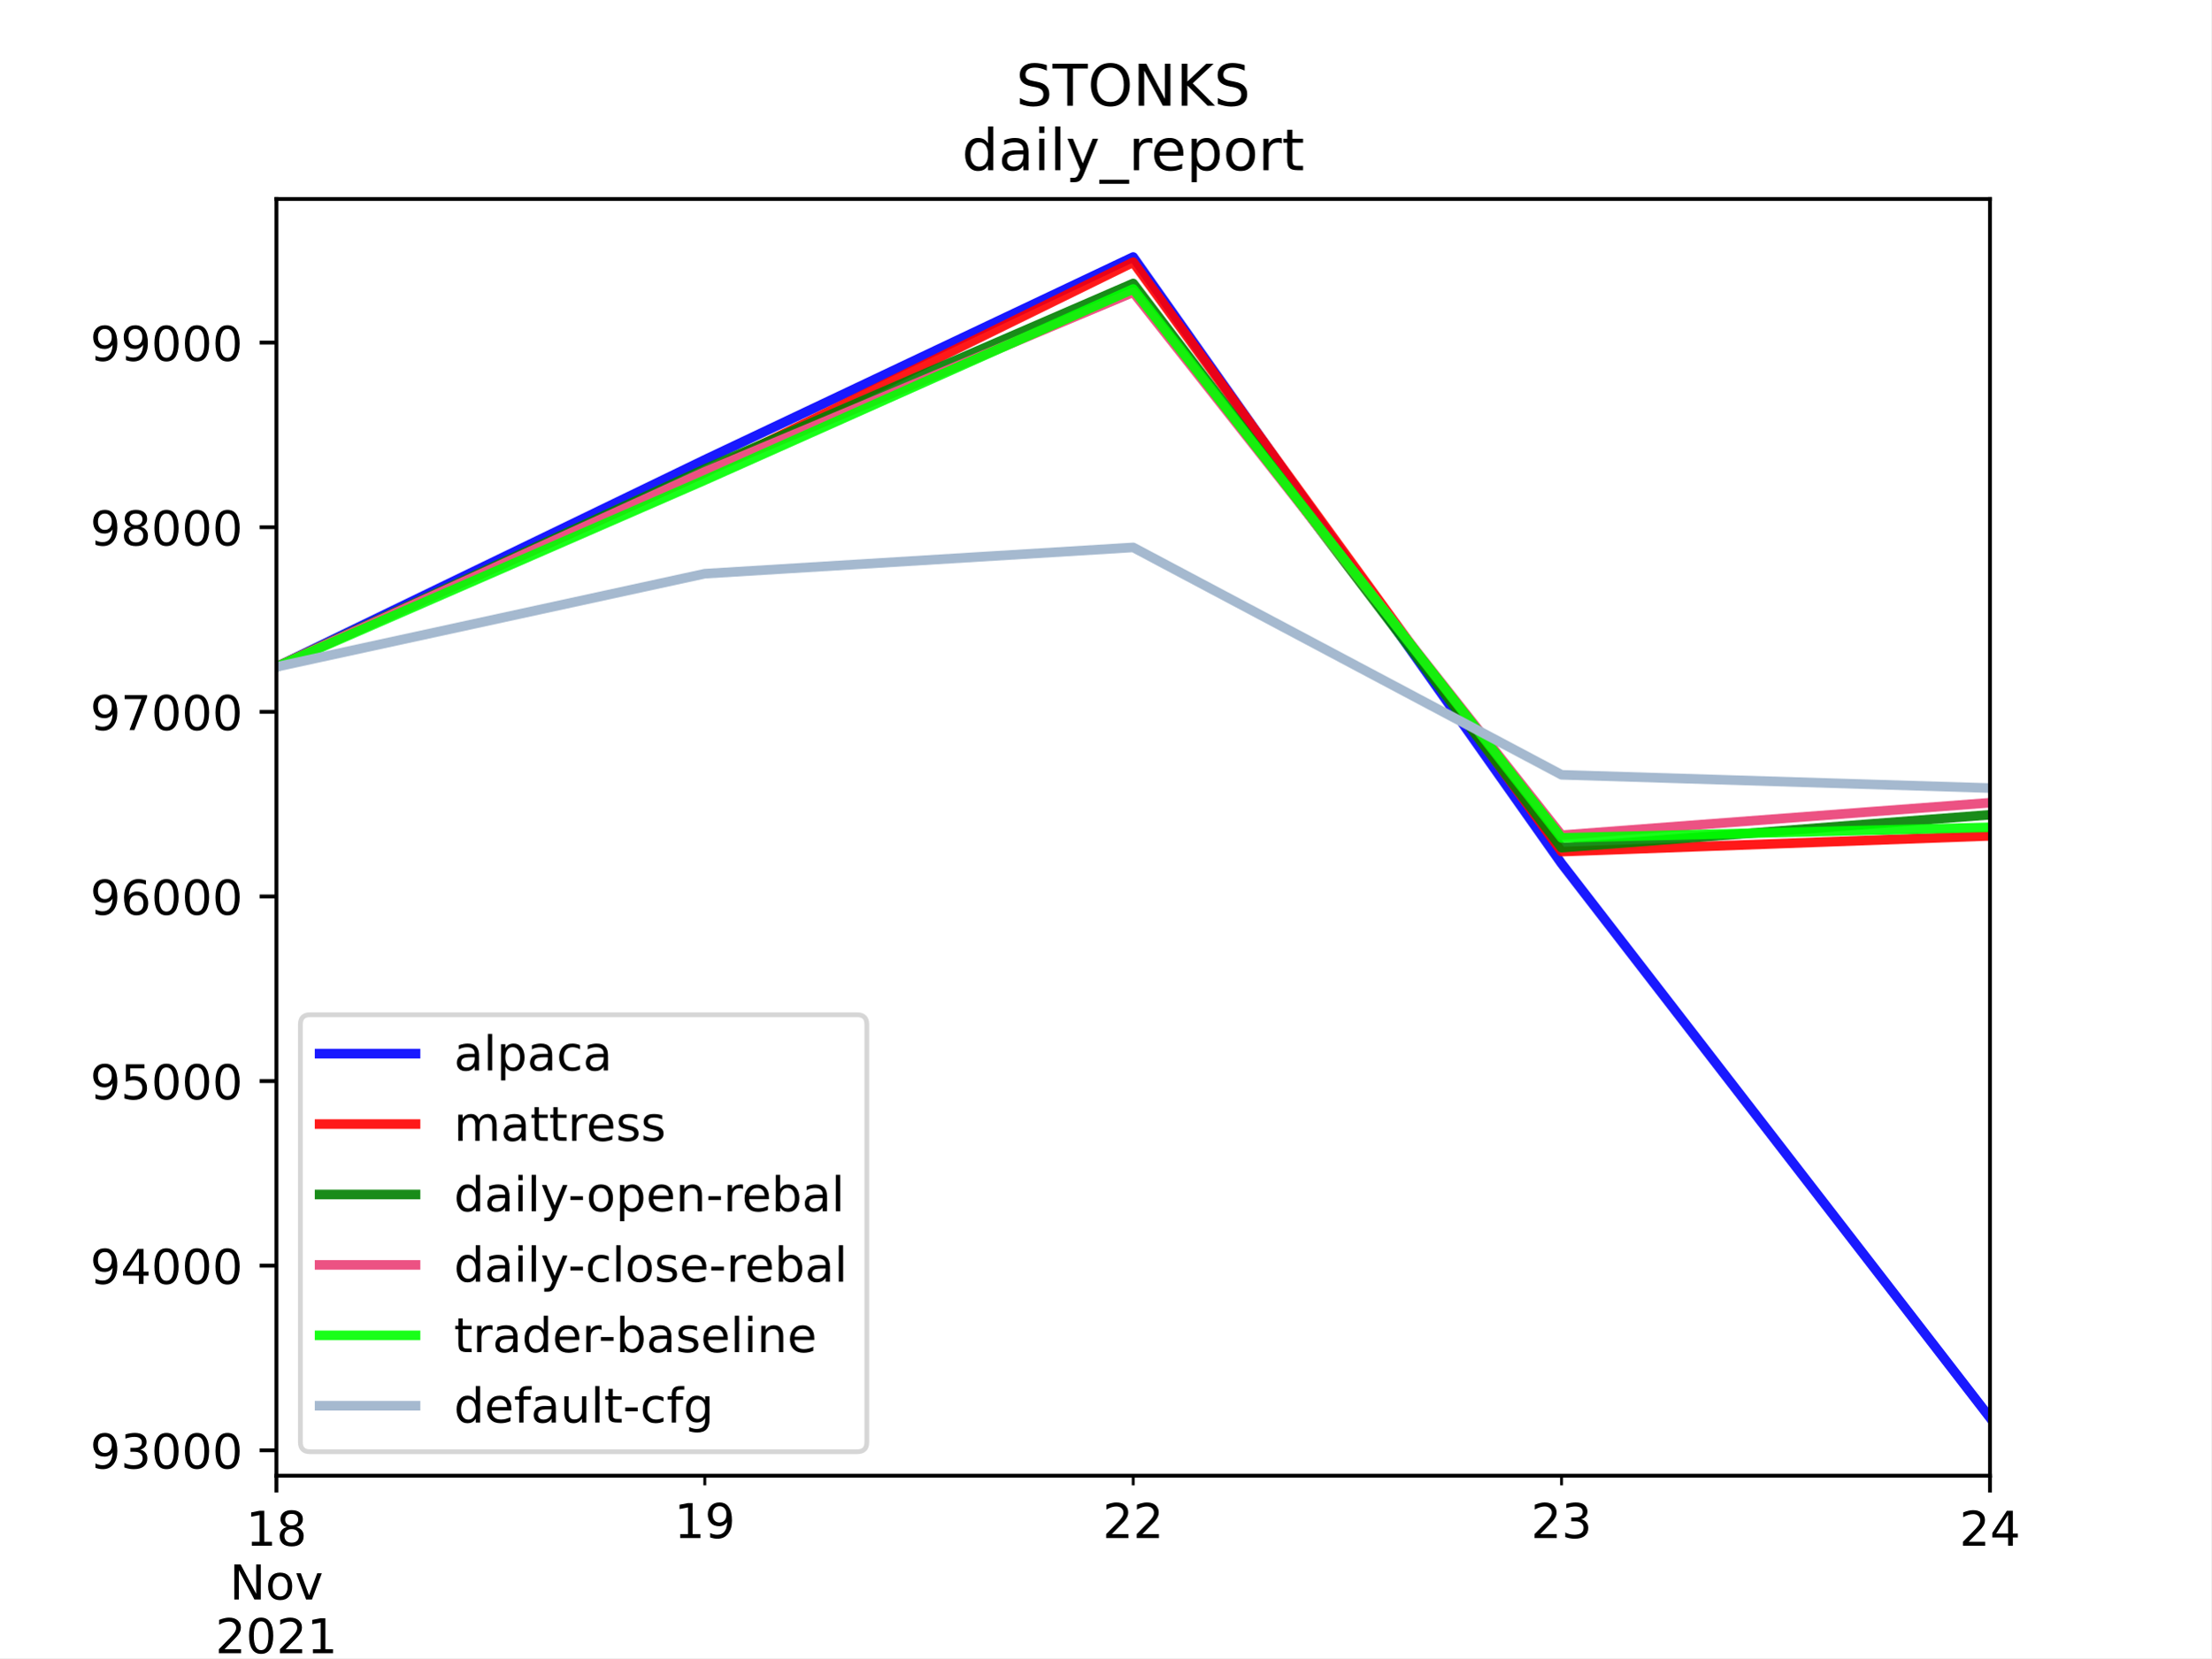
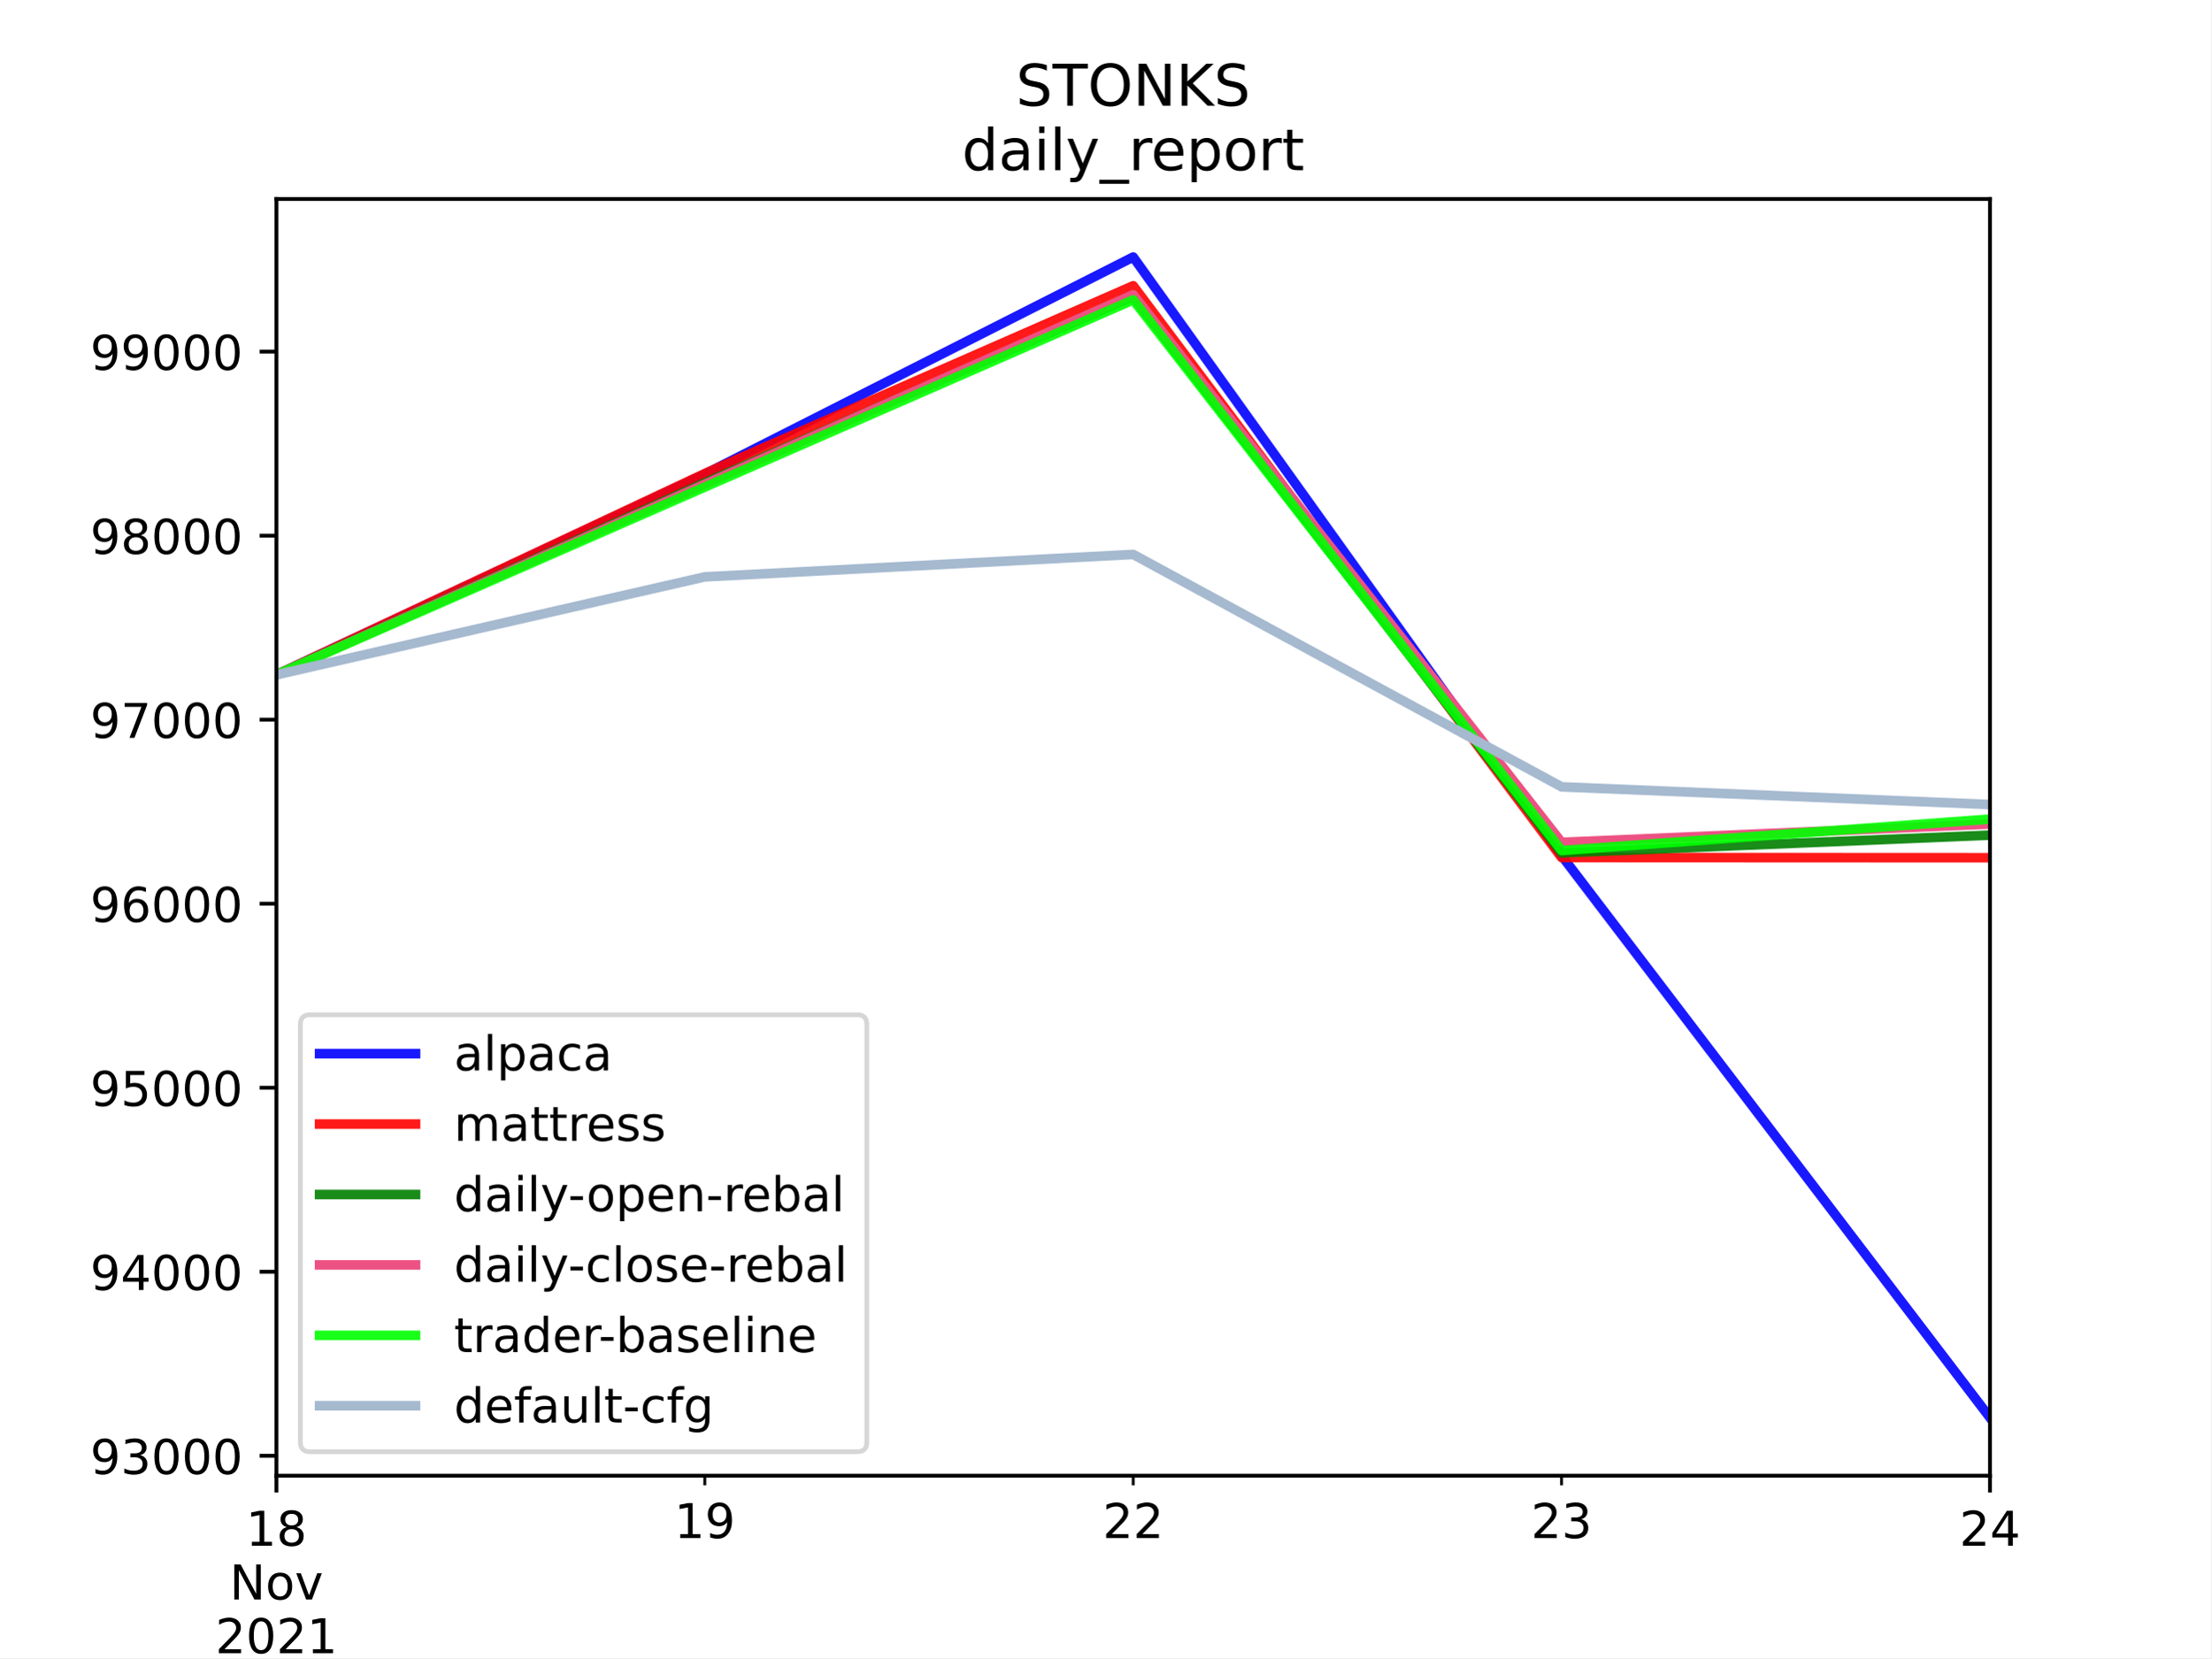
<svg xmlns="http://www.w3.org/2000/svg" xmlns:xlink="http://www.w3.org/1999/xlink" height="345.6pt" version="1.1" viewBox="0 0 460.8 345.6" width="460.8pt">
  <defs>
    <style type="text/css">*{stroke-linecap:butt;stroke-linejoin:round;}</style>
  </defs>
  <g id="figure_1">
    <g id="patch_1">
      <path d="M 0 345.6  L 460.8 345.6  L 460.8 0  L 0 0  z " style="fill:#ffffff;" />
    </g>
    <g id="axes_1">
      <g id="patch_2">
        <path d="M 57.6 307.584  L 414.72 307.584  L 414.72 41.472  L 57.6 41.472  z " style="fill:#ffffff;" />
      </g>
      <g id="matplotlib.axis_1">
        <g id="xtick_1">
          <g id="line2d_1">
            <defs>
-               <path d="M 0 0  L 0 3.5  " id="m7347480851" style="stroke:#000000;stroke-width:0.8;" />
-             </defs>
-             <g>
-               <use style="stroke:#000000;stroke-width:0.8;" x="57.6" xlink:href="#m7347480851" y="307.584" />
+               <path d="M 0 0  L 0 3.5  " id="mb3ace5ee12" style="stroke:#000000;stroke-width:0.8;" />
+             </defs>
+             <g>
+               <use style="stroke:#000000;stroke-width:0.8;" x="57.6" xlink:href="#mb3ace5ee12" y="307.584" />
            </g>
          </g>
          <g id="text_1">
            <g transform="translate(51.2375 322.1824)scale(0.1 -0.1)">
              <defs>
                <path d="M 794 531  L 1825 531  L 1825 4091  L 703 3866  L 703 4441  L 1819 4666  L 2450 4666  L 2450 531  L 3481 531  L 3481 0  L 794 0  L 794 531  z " id="DejaVuSans-31" transform="scale(0.015625)" />
                <path d="M 2034 2216  Q 1584 2216 1326 1975  Q 1069 1734 1069 1313  Q 1069 891 1326 650  Q 1584 409 2034 409  Q 2484 409 2743 651  Q 3003 894 3003 1313  Q 3003 1734 2745 1975  Q 2488 2216 2034 2216  z M 1403 2484  Q 997 2584 770 2862  Q 544 3141 544 3541  Q 544 4100 942 4425  Q 1341 4750 2034 4750  Q 2731 4750 3128 4425  Q 3525 4100 3525 3541  Q 3525 3141 3298 2862  Q 3072 2584 2669 2484  Q 3125 2378 3379 2068  Q 3634 1759 3634 1313  Q 3634 634 3220 271  Q 2806 -91 2034 -91  Q 1263 -91 848 271  Q 434 634 434 1313  Q 434 1759 690 2068  Q 947 2378 1403 2484  z M 1172 3481  Q 1172 3119 1398 2916  Q 1625 2713 2034 2713  Q 2441 2713 2670 2916  Q 2900 3119 2900 3481  Q 2900 3844 2670 4047  Q 2441 4250 2034 4250  Q 1625 4250 1398 4047  Q 1172 3844 1172 3481  z " id="DejaVuSans-38" transform="scale(0.015625)" />
              </defs>
              <use xlink:href="#DejaVuSans-31" />
              <use x="63.623" xlink:href="#DejaVuSans-38" />
            </g>
            <g transform="translate(47.84063 333.3802)scale(0.1 -0.1)">
              <defs>
                <path d="M 628 4666  L 1478 4666  L 3547 763  L 3547 4666  L 4159 4666  L 4159 0  L 3309 0  L 1241 3903  L 1241 0  L 628 0  L 628 4666  z " id="DejaVuSans-4e" transform="scale(0.015625)" />
                <path d="M 1959 3097  Q 1497 3097 1228 2736  Q 959 2375 959 1747  Q 959 1119 1226 758  Q 1494 397 1959 397  Q 2419 397 2687 759  Q 2956 1122 2956 1747  Q 2956 2369 2687 2733  Q 2419 3097 1959 3097  z M 1959 3584  Q 2709 3584 3137 3096  Q 3566 2609 3566 1747  Q 3566 888 3137 398  Q 2709 -91 1959 -91  Q 1206 -91 779 398  Q 353 888 353 1747  Q 353 2609 779 3096  Q 1206 3584 1959 3584  z " id="DejaVuSans-6f" transform="scale(0.015625)" />
                <path d="M 191 3500  L 800 3500  L 1894 563  L 2988 3500  L 3597 3500  L 2284 0  L 1503 0  L 191 3500  z " id="DejaVuSans-76" transform="scale(0.015625)" />
              </defs>
              <use xlink:href="#DejaVuSans-4e" />
              <use x="74.805" xlink:href="#DejaVuSans-6f" />
              <use x="135.986" xlink:href="#DejaVuSans-76" />
            </g>
            <g transform="translate(44.875 344.5781)scale(0.1 -0.1)">
              <defs>
                <path d="M 1228 531  L 3431 531  L 3431 0  L 469 0  L 469 531  Q 828 903 1448 1529  Q 2069 2156 2228 2338  Q 2531 2678 2651 2914  Q 2772 3150 2772 3378  Q 2772 3750 2511 3984  Q 2250 4219 1831 4219  Q 1534 4219 1204 4116  Q 875 4013 500 3803  L 500 4441  Q 881 4594 1212 4672  Q 1544 4750 1819 4750  Q 2544 4750 2975 4387  Q 3406 4025 3406 3419  Q 3406 3131 3298 2873  Q 3191 2616 2906 2266  Q 2828 2175 2409 1742  Q 1991 1309 1228 531  z " id="DejaVuSans-32" transform="scale(0.015625)" />
                <path d="M 2034 4250  Q 1547 4250 1301 3770  Q 1056 3291 1056 2328  Q 1056 1369 1301 889  Q 1547 409 2034 409  Q 2525 409 2770 889  Q 3016 1369 3016 2328  Q 3016 3291 2770 3770  Q 2525 4250 2034 4250  z M 2034 4750  Q 2819 4750 3233 4129  Q 3647 3509 3647 2328  Q 3647 1150 3233 529  Q 2819 -91 2034 -91  Q 1250 -91 836 529  Q 422 1150 422 2328  Q 422 3509 836 4129  Q 1250 4750 2034 4750  z " id="DejaVuSans-30" transform="scale(0.015625)" />
              </defs>
              <use xlink:href="#DejaVuSans-32" />
              <use x="63.623" xlink:href="#DejaVuSans-30" />
              <use x="127.246" xlink:href="#DejaVuSans-32" />
              <use x="190.869" xlink:href="#DejaVuSans-31" />
            </g>
          </g>
        </g>
        <g id="xtick_2">
          <g id="line2d_2">
            <g>
-               <use style="stroke:#000000;stroke-width:0.8;" x="414.72" xlink:href="#m7347480851" y="307.584" />
+               <use style="stroke:#000000;stroke-width:0.8;" x="414.72" xlink:href="#mb3ace5ee12" y="307.584" />
            </g>
          </g>
          <g id="text_2">
            <g transform="translate(408.3575 322.1824)scale(0.1 -0.1)">
              <defs>
                <path d="M 2419 4116  L 825 1625  L 2419 1625  L 2419 4116  z M 2253 4666  L 3047 4666  L 3047 1625  L 3713 1625  L 3713 1100  L 3047 1100  L 3047 0  L 2419 0  L 2419 1100  L 313 1100  L 313 1709  L 2253 4666  z " id="DejaVuSans-34" transform="scale(0.015625)" />
              </defs>
              <use xlink:href="#DejaVuSans-32" />
              <use x="63.623" xlink:href="#DejaVuSans-34" />
            </g>
          </g>
        </g>
        <g id="xtick_3">
          <g id="line2d_3">
            <defs>
-               <path d="M 0 0  L 0 2  " id="m29d4e9e1fd" style="stroke:#000000;stroke-width:0.6;" />
-             </defs>
-             <g>
-               <use style="stroke:#000000;stroke-width:0.6;" x="146.88" xlink:href="#m29d4e9e1fd" y="307.584" />
+               <path d="M 0 0  L 0 2  " id="m73e3f7aadc" style="stroke:#000000;stroke-width:0.6;" />
+             </defs>
+             <g>
+               <use style="stroke:#000000;stroke-width:0.6;" x="146.88" xlink:href="#m73e3f7aadc" y="307.584" />
            </g>
          </g>
          <g id="text_3">
            <g transform="translate(140.5175 320.5824)scale(0.1 -0.1)">
              <defs>
                <path d="M 703 97  L 703 672  Q 941 559 1184 500  Q 1428 441 1663 441  Q 2288 441 2617 861  Q 2947 1281 2994 2138  Q 2813 1869 2534 1725  Q 2256 1581 1919 1581  Q 1219 1581 811 2004  Q 403 2428 403 3163  Q 403 3881 828 4315  Q 1253 4750 1959 4750  Q 2769 4750 3195 4129  Q 3622 3509 3622 2328  Q 3622 1225 3098 567  Q 2575 -91 1691 -91  Q 1453 -91 1209 -44  Q 966 3 703 97  z M 1959 2075  Q 2384 2075 2632 2365  Q 2881 2656 2881 3163  Q 2881 3666 2632 3958  Q 2384 4250 1959 4250  Q 1534 4250 1286 3958  Q 1038 3666 1038 3163  Q 1038 2656 1286 2365  Q 1534 2075 1959 2075  z " id="DejaVuSans-39" transform="scale(0.015625)" />
              </defs>
              <use xlink:href="#DejaVuSans-31" />
              <use x="63.623" xlink:href="#DejaVuSans-39" />
            </g>
          </g>
        </g>
        <g id="xtick_4">
          <g id="line2d_4">
            <g>
-               <use style="stroke:#000000;stroke-width:0.6;" x="236.16" xlink:href="#m29d4e9e1fd" y="307.584" />
+               <use style="stroke:#000000;stroke-width:0.6;" x="236.16" xlink:href="#m73e3f7aadc" y="307.584" />
            </g>
          </g>
          <g id="text_4">
            <g transform="translate(229.7975 320.5824)scale(0.1 -0.1)">
              <use xlink:href="#DejaVuSans-32" />
              <use x="63.623" xlink:href="#DejaVuSans-32" />
            </g>
          </g>
        </g>
        <g id="xtick_5">
          <g id="line2d_5">
            <g>
-               <use style="stroke:#000000;stroke-width:0.6;" x="325.44" xlink:href="#m29d4e9e1fd" y="307.584" />
+               <use style="stroke:#000000;stroke-width:0.6;" x="325.44" xlink:href="#m73e3f7aadc" y="307.584" />
            </g>
          </g>
          <g id="text_5">
            <g transform="translate(319.0775 320.5824)scale(0.1 -0.1)">
              <defs>
                <path d="M 2597 2516  Q 3050 2419 3304 2112  Q 3559 1806 3559 1356  Q 3559 666 3084 287  Q 2609 -91 1734 -91  Q 1441 -91 1130 -33  Q 819 25 488 141  L 488 750  Q 750 597 1062 519  Q 1375 441 1716 441  Q 2309 441 2620 675  Q 2931 909 2931 1356  Q 2931 1769 2642 2001  Q 2353 2234 1838 2234  L 1294 2234  L 1294 2753  L 1863 2753  Q 2328 2753 2575 2939  Q 2822 3125 2822 3475  Q 2822 3834 2567 4026  Q 2313 4219 1838 4219  Q 1578 4219 1281 4162  Q 984 4106 628 3988  L 628 4550  Q 988 4650 1302 4700  Q 1616 4750 1894 4750  Q 2613 4750 3031 4423  Q 3450 4097 3450 3541  Q 3450 3153 3228 2886  Q 3006 2619 2597 2516  z " id="DejaVuSans-33" transform="scale(0.015625)" />
              </defs>
              <use xlink:href="#DejaVuSans-32" />
              <use x="63.623" xlink:href="#DejaVuSans-33" />
            </g>
          </g>
        </g>
        <g id="text_6">
          <g transform="translate(224.885 358.2562)scale(0.1 -0.1)">
            <defs>
              <path d="M 2906 2969  L 2906 4863  L 3481 4863  L 3481 0  L 2906 0  L 2906 525  Q 2725 213 2448 61  Q 2172 -91 1784 -91  Q 1150 -91 751 415  Q 353 922 353 1747  Q 353 2572 751 3078  Q 1150 3584 1784 3584  Q 2172 3584 2448 3432  Q 2725 3281 2906 2969  z M 947 1747  Q 947 1113 1208 752  Q 1469 391 1925 391  Q 2381 391 2643 752  Q 2906 1113 2906 1747  Q 2906 2381 2643 2742  Q 2381 3103 1925 3103  Q 1469 3103 1208 2742  Q 947 2381 947 1747  z " id="DejaVuSans-64" transform="scale(0.015625)" />
              <path d="M 2194 1759  Q 1497 1759 1228 1600  Q 959 1441 959 1056  Q 959 750 1161 570  Q 1363 391 1709 391  Q 2188 391 2477 730  Q 2766 1069 2766 1631  L 2766 1759  L 2194 1759  z M 3341 1997  L 3341 0  L 2766 0  L 2766 531  Q 2569 213 2275 61  Q 1981 -91 1556 -91  Q 1019 -91 701 211  Q 384 513 384 1019  Q 384 1609 779 1909  Q 1175 2209 1959 2209  L 2766 2209  L 2766 2266  Q 2766 2663 2505 2880  Q 2244 3097 1772 3097  Q 1472 3097 1187 3025  Q 903 2953 641 2809  L 641 3341  Q 956 3463 1253 3523  Q 1550 3584 1831 3584  Q 2591 3584 2966 3190  Q 3341 2797 3341 1997  z " id="DejaVuSans-61" transform="scale(0.015625)" />
              <path d="M 1172 4494  L 1172 3500  L 2356 3500  L 2356 3053  L 1172 3053  L 1172 1153  Q 1172 725 1289 603  Q 1406 481 1766 481  L 2356 481  L 2356 0  L 1766 0  Q 1100 0 847 248  Q 594 497 594 1153  L 594 3053  L 172 3053  L 172 3500  L 594 3500  L 594 4494  L 1172 4494  z " id="DejaVuSans-74" transform="scale(0.015625)" />
              <path d="M 3597 1894  L 3597 1613  L 953 1613  Q 991 1019 1311 708  Q 1631 397 2203 397  Q 2534 397 2845 478  Q 3156 559 3463 722  L 3463 178  Q 3153 47 2828 -22  Q 2503 -91 2169 -91  Q 1331 -91 842 396  Q 353 884 353 1716  Q 353 2575 817 3079  Q 1281 3584 2069 3584  Q 2775 3584 3186 3129  Q 3597 2675 3597 1894  z M 3022 2063  Q 3016 2534 2758 2815  Q 2500 3097 2075 3097  Q 1594 3097 1305 2825  Q 1016 2553 972 2059  L 3022 2063  z " id="DejaVuSans-65" transform="scale(0.015625)" />
            </defs>
            <use xlink:href="#DejaVuSans-64" />
            <use x="63.477" xlink:href="#DejaVuSans-61" />
            <use x="124.756" xlink:href="#DejaVuSans-74" />
            <use x="163.965" xlink:href="#DejaVuSans-65" />
          </g>
        </g>
      </g>
      <g id="matplotlib.axis_2">
        <g id="ytick_1">
          <g id="line2d_6">
            <defs>
-               <path d="M 0 0  L -3.5 0  " id="md60e33b34f" style="stroke:#000000;stroke-width:0.8;" />
-             </defs>
-             <g>
-               <use style="stroke:#000000;stroke-width:0.8;" x="57.6" xlink:href="#md60e33b34f" y="302.287" />
+               <path d="M 0 0  L -3.5 0  " id="mdfd9126fe1" style="stroke:#000000;stroke-width:0.8;" />
+             </defs>
+             <g>
+               <use style="stroke:#000000;stroke-width:0.8;" x="57.6" xlink:href="#mdfd9126fe1" y="303.435" />
            </g>
          </g>
          <g id="text_7">
-             <g transform="translate(18.7875 306.086)scale(0.1 -0.1)">
+             <g transform="translate(18.7875 307.2345)scale(0.1 -0.1)">
              <use xlink:href="#DejaVuSans-39" />
              <use x="63.623" xlink:href="#DejaVuSans-33" />
              <use x="127.246" xlink:href="#DejaVuSans-30" />
              <use x="190.869" xlink:href="#DejaVuSans-30" />
              <use x="254.492" xlink:href="#DejaVuSans-30" />
            </g>
          </g>
        </g>
        <g id="ytick_2">
          <g id="line2d_7">
            <g>
-               <use style="stroke:#000000;stroke-width:0.8;" x="57.6" xlink:href="#md60e33b34f" y="263.806" />
+               <use style="stroke:#000000;stroke-width:0.8;" x="57.6" xlink:href="#mdfd9126fe1" y="265.076" />
            </g>
          </g>
          <g id="text_8">
-             <g transform="translate(18.7875 267.6056)scale(0.1 -0.1)">
+             <g transform="translate(18.7875 268.8751)scale(0.1 -0.1)">
              <use xlink:href="#DejaVuSans-39" />
              <use x="63.623" xlink:href="#DejaVuSans-34" />
              <use x="127.246" xlink:href="#DejaVuSans-30" />
              <use x="190.869" xlink:href="#DejaVuSans-30" />
              <use x="254.492" xlink:href="#DejaVuSans-30" />
            </g>
          </g>
        </g>
        <g id="ytick_3">
          <g id="line2d_8">
            <g>
-               <use style="stroke:#000000;stroke-width:0.8;" x="57.6" xlink:href="#md60e33b34f" y="225.326" />
+               <use style="stroke:#000000;stroke-width:0.8;" x="57.6" xlink:href="#mdfd9126fe1" y="226.716" />
            </g>
          </g>
          <g id="text_9">
-             <g transform="translate(18.7875 229.1251)scale(0.1 -0.1)">
+             <g transform="translate(18.7875 230.5156)scale(0.1 -0.1)">
              <defs>
                <path d="M 691 4666  L 3169 4666  L 3169 4134  L 1269 4134  L 1269 2991  Q 1406 3038 1543 3061  Q 1681 3084 1819 3084  Q 2600 3084 3056 2656  Q 3513 2228 3513 1497  Q 3513 744 3044 326  Q 2575 -91 1722 -91  Q 1428 -91 1123 -41  Q 819 9 494 109  L 494 744  Q 775 591 1075 516  Q 1375 441 1709 441  Q 2250 441 2565 725  Q 2881 1009 2881 1497  Q 2881 1984 2565 2268  Q 2250 2553 1709 2553  Q 1456 2553 1204 2497  Q 953 2441 691 2322  L 691 4666  z " id="DejaVuSans-35" transform="scale(0.015625)" />
              </defs>
              <use xlink:href="#DejaVuSans-39" />
              <use x="63.623" xlink:href="#DejaVuSans-35" />
              <use x="127.246" xlink:href="#DejaVuSans-30" />
              <use x="190.869" xlink:href="#DejaVuSans-30" />
              <use x="254.492" xlink:href="#DejaVuSans-30" />
            </g>
          </g>
        </g>
        <g id="ytick_4">
          <g id="line2d_9">
            <g>
-               <use style="stroke:#000000;stroke-width:0.8;" x="57.6" xlink:href="#md60e33b34f" y="186.845" />
+               <use style="stroke:#000000;stroke-width:0.8;" x="57.6" xlink:href="#mdfd9126fe1" y="188.357" />
            </g>
          </g>
          <g id="text_10">
-             <g transform="translate(18.7875 190.6447)scale(0.1 -0.1)">
+             <g transform="translate(18.7875 192.1562)scale(0.1 -0.1)">
              <defs>
                <path d="M 2113 2584  Q 1688 2584 1439 2293  Q 1191 2003 1191 1497  Q 1191 994 1439 701  Q 1688 409 2113 409  Q 2538 409 2786 701  Q 3034 994 3034 1497  Q 3034 2003 2786 2293  Q 2538 2584 2113 2584  z M 3366 4563  L 3366 3988  Q 3128 4100 2886 4159  Q 2644 4219 2406 4219  Q 1781 4219 1451 3797  Q 1122 3375 1075 2522  Q 1259 2794 1537 2939  Q 1816 3084 2150 3084  Q 2853 3084 3261 2657  Q 3669 2231 3669 1497  Q 3669 778 3244 343  Q 2819 -91 2113 -91  Q 1303 -91 875 529  Q 447 1150 447 2328  Q 447 3434 972 4092  Q 1497 4750 2381 4750  Q 2619 4750 2861 4703  Q 3103 4656 3366 4563  z " id="DejaVuSans-36" transform="scale(0.015625)" />
              </defs>
              <use xlink:href="#DejaVuSans-39" />
              <use x="63.623" xlink:href="#DejaVuSans-36" />
              <use x="127.246" xlink:href="#DejaVuSans-30" />
              <use x="190.869" xlink:href="#DejaVuSans-30" />
              <use x="254.492" xlink:href="#DejaVuSans-30" />
            </g>
          </g>
        </g>
        <g id="ytick_5">
          <g id="line2d_10">
            <g>
-               <use style="stroke:#000000;stroke-width:0.8;" x="57.6" xlink:href="#md60e33b34f" y="148.365" />
+               <use style="stroke:#000000;stroke-width:0.8;" x="57.6" xlink:href="#mdfd9126fe1" y="149.998" />
            </g>
          </g>
          <g id="text_11">
-             <g transform="translate(18.7875 152.1642)scale(0.1 -0.1)">
+             <g transform="translate(18.7875 153.7968)scale(0.1 -0.1)">
              <defs>
                <path d="M 525 4666  L 3525 4666  L 3525 4397  L 1831 0  L 1172 0  L 2766 4134  L 525 4134  L 525 4666  z " id="DejaVuSans-37" transform="scale(0.015625)" />
              </defs>
              <use xlink:href="#DejaVuSans-39" />
              <use x="63.623" xlink:href="#DejaVuSans-37" />
              <use x="127.246" xlink:href="#DejaVuSans-30" />
              <use x="190.869" xlink:href="#DejaVuSans-30" />
              <use x="254.492" xlink:href="#DejaVuSans-30" />
            </g>
          </g>
        </g>
        <g id="ytick_6">
          <g id="line2d_11">
            <g>
-               <use style="stroke:#000000;stroke-width:0.8;" x="57.6" xlink:href="#md60e33b34f" y="109.885" />
+               <use style="stroke:#000000;stroke-width:0.8;" x="57.6" xlink:href="#mdfd9126fe1" y="111.638" />
            </g>
          </g>
          <g id="text_12">
-             <g transform="translate(18.7875 113.6838)scale(0.1 -0.1)">
+             <g transform="translate(18.7875 115.4374)scale(0.1 -0.1)">
              <use xlink:href="#DejaVuSans-39" />
              <use x="63.623" xlink:href="#DejaVuSans-38" />
              <use x="127.246" xlink:href="#DejaVuSans-30" />
              <use x="190.869" xlink:href="#DejaVuSans-30" />
              <use x="254.492" xlink:href="#DejaVuSans-30" />
            </g>
          </g>
        </g>
        <g id="ytick_7">
          <g id="line2d_12">
            <g>
-               <use style="stroke:#000000;stroke-width:0.8;" x="57.6" xlink:href="#md60e33b34f" y="71.404" />
+               <use style="stroke:#000000;stroke-width:0.8;" x="57.6" xlink:href="#mdfd9126fe1" y="73.279" />
            </g>
          </g>
          <g id="text_13">
-             <g transform="translate(18.7875 75.20333)scale(0.1 -0.1)">
+             <g transform="translate(18.7875 77.07797)scale(0.1 -0.1)">
              <use xlink:href="#DejaVuSans-39" />
              <use x="63.623" xlink:href="#DejaVuSans-39" />
              <use x="127.246" xlink:href="#DejaVuSans-30" />
              <use x="190.869" xlink:href="#DejaVuSans-30" />
              <use x="254.492" xlink:href="#DejaVuSans-30" />
            </g>
          </g>
        </g>
      </g>
      <g id="line2d_13">
-         <path clip-path="url(#p10cda65900)" d="M 57.6 138.991  L 146.88 95.833  L 236.16 53.568  L 325.44 179.993  L 414.72 295.488  " style="fill:none;stroke:#0000ff;stroke-linecap:square;stroke-opacity:0.9;stroke-width:2;" />
+         <path clip-path="url(#pdfd5b3ea60)" d="M 57.6 140.653  L 146.88 98.807  L 236.16 53.568  L 325.44 178.338  L 414.72 295.488  " style="fill:none;stroke:#0000ff;stroke-linecap:square;stroke-opacity:0.9;stroke-width:2;" />
      </g>
      <g id="line2d_14">
-         <path clip-path="url(#p10cda65900)" d="M 57.6 138.991  L 146.88 98.478  L 236.16 54.65  L 325.44 177.504  L 414.72 174.222  " style="fill:none;stroke:#ff0000;stroke-linecap:square;stroke-opacity:0.9;stroke-width:2;" />
+         <path clip-path="url(#pdfd5b3ea60)" d="M 57.6 140.653  L 146.88 98.695  L 236.16 59.557  L 325.44 178.737  L 414.72 178.779  " style="fill:none;stroke:#ff0000;stroke-linecap:square;stroke-opacity:0.9;stroke-width:2;" />
      </g>
      <g id="line2d_15">
-         <path clip-path="url(#p10cda65900)" d="M 57.6 138.991  L 146.88 97.754  L 236.16 59.077  L 325.44 176.686  L 414.72 169.825  " style="fill:none;stroke:#008000;stroke-linecap:square;stroke-opacity:0.9;stroke-width:2;" />
+         <path clip-path="url(#pdfd5b3ea60)" d="M 57.6 140.653  L 146.88 100.633  L 236.16 61.806  L 325.44 177.764  L 414.72 174.065  " style="fill:none;stroke:#008000;stroke-linecap:square;stroke-opacity:0.9;stroke-width:2;" />
      </g>
      <g id="line2d_16">
-         <path clip-path="url(#p10cda65900)" d="M 57.6 138.991  L 146.88 98.34  L 236.16 60.906  L 325.44 174.073  L 414.72 167.316  " style="fill:none;stroke:#ec5283;stroke-linecap:square;stroke-width:2;" />
+         <path clip-path="url(#pdfd5b3ea60)" d="M 57.6 140.653  L 146.88 100.911  L 236.16 61.423  L 325.44 175.568  L 414.72 171.755  " style="fill:none;stroke:#ec5283;stroke-linecap:square;stroke-width:2;" />
      </g>
      <g id="line2d_17">
-         <path clip-path="url(#p10cda65900)" d="M 57.6 138.991  L 146.88 100.064  L 236.16 60.225  L 325.44 174.642  L 414.72 172.439  " style="fill:none;stroke:#00ff00;stroke-linecap:square;stroke-opacity:0.9;stroke-width:2;" />
+         <path clip-path="url(#pdfd5b3ea60)" d="M 57.6 140.653  L 146.88 101.514  L 236.16 62.504  L 325.44 177.273  L 414.72 170.723  " style="fill:none;stroke:#00ff00;stroke-linecap:square;stroke-opacity:0.9;stroke-width:2;" />
      </g>
      <g id="line2d_18">
-         <path clip-path="url(#p10cda65900)" d="M 57.6 138.991  L 146.88 119.571  L 236.16 114.095  L 325.44 161.494  L 414.72 164.255  " style="fill:none;stroke:#a5b9cf;stroke-linecap:square;stroke-width:2;" />
+         <path clip-path="url(#pdfd5b3ea60)" d="M 57.6 140.653  L 146.88 120.232  L 236.16 115.558  L 325.44 164.005  L 414.72 167.686  " style="fill:none;stroke:#a5b9cf;stroke-linecap:square;stroke-width:2;" />
      </g>
      <g id="patch_3">
        <path d="M 57.6 307.584  L 57.6 41.472  " style="fill:none;stroke:#000000;stroke-linecap:square;stroke-linejoin:miter;stroke-width:0.8;" />
      </g>
      <g id="patch_4">
        <path d="M 414.72 307.584  L 414.72 41.472  " style="fill:none;stroke:#000000;stroke-linecap:square;stroke-linejoin:miter;stroke-width:0.8;" />
      </g>
      <g id="patch_5">
        <path d="M 57.6 307.584  L 414.72 307.584  " style="fill:none;stroke:#000000;stroke-linecap:square;stroke-linejoin:miter;stroke-width:0.8;" />
      </g>
      <g id="patch_6">
        <path d="M 57.6 41.472  L 414.72 41.472  " style="fill:none;stroke:#000000;stroke-linecap:square;stroke-linejoin:miter;stroke-width:0.8;" />
      </g>
      <g id="text_14">
        <g transform="translate(211.7306 22.03462)scale(0.12 -0.12)">
          <defs>
            <path d="M 3425 4513  L 3425 3897  Q 3066 4069 2747 4153  Q 2428 4238 2131 4238  Q 1616 4238 1336 4038  Q 1056 3838 1056 3469  Q 1056 3159 1242 3001  Q 1428 2844 1947 2747  L 2328 2669  Q 3034 2534 3370 2195  Q 3706 1856 3706 1288  Q 3706 609 3251 259  Q 2797 -91 1919 -91  Q 1588 -91 1214 -16  Q 841 59 441 206  L 441 856  Q 825 641 1194 531  Q 1563 422 1919 422  Q 2459 422 2753 634  Q 3047 847 3047 1241  Q 3047 1584 2836 1778  Q 2625 1972 2144 2069  L 1759 2144  Q 1053 2284 737 2584  Q 422 2884 422 3419  Q 422 4038 858 4394  Q 1294 4750 2059 4750  Q 2388 4750 2728 4690  Q 3069 4631 3425 4513  z " id="DejaVuSans-53" transform="scale(0.015625)" />
            <path d="M -19 4666  L 3928 4666  L 3928 4134  L 2272 4134  L 2272 0  L 1638 0  L 1638 4134  L -19 4134  L -19 4666  z " id="DejaVuSans-54" transform="scale(0.015625)" />
            <path d="M 2522 4238  Q 1834 4238 1429 3725  Q 1025 3213 1025 2328  Q 1025 1447 1429 934  Q 1834 422 2522 422  Q 3209 422 3611 934  Q 4013 1447 4013 2328  Q 4013 3213 3611 3725  Q 3209 4238 2522 4238  z M 2522 4750  Q 3503 4750 4090 4092  Q 4678 3434 4678 2328  Q 4678 1225 4090 567  Q 3503 -91 2522 -91  Q 1538 -91 948 565  Q 359 1222 359 2328  Q 359 3434 948 4092  Q 1538 4750 2522 4750  z " id="DejaVuSans-4f" transform="scale(0.015625)" />
            <path d="M 628 4666  L 1259 4666  L 1259 2694  L 3353 4666  L 4166 4666  L 1850 2491  L 4331 0  L 3500 0  L 1259 2247  L 1259 0  L 628 0  L 628 4666  z " id="DejaVuSans-4b" transform="scale(0.015625)" />
          </defs>
          <use xlink:href="#DejaVuSans-53" />
          <use x="63.477" xlink:href="#DejaVuSans-54" />
          <use x="124.561" xlink:href="#DejaVuSans-4f" />
          <use x="203.271" xlink:href="#DejaVuSans-4e" />
          <use x="278.076" xlink:href="#DejaVuSans-4b" />
          <use x="343.652" xlink:href="#DejaVuSans-53" />
        </g>
        <g transform="translate(200.4666 35.472)scale(0.12 -0.12)">
          <defs>
            <path d="M 603 3500  L 1178 3500  L 1178 0  L 603 0  L 603 3500  z M 603 4863  L 1178 4863  L 1178 4134  L 603 4134  L 603 4863  z " id="DejaVuSans-69" transform="scale(0.015625)" />
            <path d="M 603 4863  L 1178 4863  L 1178 0  L 603 0  L 603 4863  z " id="DejaVuSans-6c" transform="scale(0.015625)" />
            <path d="M 2059 -325  Q 1816 -950 1584 -1140  Q 1353 -1331 966 -1331  L 506 -1331  L 506 -850  L 844 -850  Q 1081 -850 1212 -737  Q 1344 -625 1503 -206  L 1606 56  L 191 3500  L 800 3500  L 1894 763  L 2988 3500  L 3597 3500  L 2059 -325  z " id="DejaVuSans-79" transform="scale(0.015625)" />
            <path d="M 3263 -1063  L 3263 -1509  L -63 -1509  L -63 -1063  L 3263 -1063  z " id="DejaVuSans-5f" transform="scale(0.015625)" />
            <path d="M 2631 2963  Q 2534 3019 2420 3045  Q 2306 3072 2169 3072  Q 1681 3072 1420 2755  Q 1159 2438 1159 1844  L 1159 0  L 581 0  L 581 3500  L 1159 3500  L 1159 2956  Q 1341 3275 1631 3429  Q 1922 3584 2338 3584  Q 2397 3584 2469 3576  Q 2541 3569 2628 3553  L 2631 2963  z " id="DejaVuSans-72" transform="scale(0.015625)" />
            <path d="M 1159 525  L 1159 -1331  L 581 -1331  L 581 3500  L 1159 3500  L 1159 2969  Q 1341 3281 1617 3432  Q 1894 3584 2278 3584  Q 2916 3584 3314 3078  Q 3713 2572 3713 1747  Q 3713 922 3314 415  Q 2916 -91 2278 -91  Q 1894 -91 1617 61  Q 1341 213 1159 525  z M 3116 1747  Q 3116 2381 2855 2742  Q 2594 3103 2138 3103  Q 1681 3103 1420 2742  Q 1159 2381 1159 1747  Q 1159 1113 1420 752  Q 1681 391 2138 391  Q 2594 391 2855 752  Q 3116 1113 3116 1747  z " id="DejaVuSans-70" transform="scale(0.015625)" />
          </defs>
          <use xlink:href="#DejaVuSans-64" />
          <use x="63.477" xlink:href="#DejaVuSans-61" />
          <use x="124.756" xlink:href="#DejaVuSans-69" />
          <use x="152.539" xlink:href="#DejaVuSans-6c" />
          <use x="180.322" xlink:href="#DejaVuSans-79" />
          <use x="239.502" xlink:href="#DejaVuSans-5f" />
          <use x="289.502" xlink:href="#DejaVuSans-72" />
          <use x="328.365" xlink:href="#DejaVuSans-65" />
          <use x="389.889" xlink:href="#DejaVuSans-70" />
          <use x="453.365" xlink:href="#DejaVuSans-6f" />
          <use x="514.547" xlink:href="#DejaVuSans-72" />
          <use x="555.66" xlink:href="#DejaVuSans-74" />
        </g>
      </g>
      <g id="legend_1">
        <g id="patch_7">
          <path d="M 64.6 302.584  L 178.644 302.584  Q 180.644 302.584 180.644 300.584  L 180.644 213.515  Q 180.644 211.515 178.644 211.515  L 64.6 211.515  Q 62.6 211.515 62.6 213.515  L 62.6 300.584  Q 62.6 302.584 64.6 302.584  z " style="fill:#ffffff;opacity:0.8;stroke:#cccccc;stroke-linejoin:miter;" />
        </g>
        <g id="line2d_19">
          <path d="M 66.6 219.614  L 86.6 219.614  " style="fill:none;stroke:#0000ff;stroke-linecap:square;stroke-opacity:0.9;stroke-width:2;" />
        </g>
        <g id="line2d_20" />
        <g id="text_15">
          <g transform="translate(94.6 223.1137)scale(0.1 -0.1)">
            <defs>
              <path d="M 3122 3366  L 3122 2828  Q 2878 2963 2633 3030  Q 2388 3097 2138 3097  Q 1578 3097 1268 2742  Q 959 2388 959 1747  Q 959 1106 1268 751  Q 1578 397 2138 397  Q 2388 397 2633 464  Q 2878 531 3122 666  L 3122 134  Q 2881 22 2623 -34  Q 2366 -91 2075 -91  Q 1284 -91 818 406  Q 353 903 353 1747  Q 353 2603 823 3093  Q 1294 3584 2113 3584  Q 2378 3584 2631 3529  Q 2884 3475 3122 3366  z " id="DejaVuSans-63" transform="scale(0.015625)" />
            </defs>
            <use xlink:href="#DejaVuSans-61" />
            <use x="61.279" xlink:href="#DejaVuSans-6c" />
            <use x="89.062" xlink:href="#DejaVuSans-70" />
            <use x="152.539" xlink:href="#DejaVuSans-61" />
            <use x="213.818" xlink:href="#DejaVuSans-63" />
            <use x="268.799" xlink:href="#DejaVuSans-61" />
          </g>
        </g>
        <g id="line2d_21">
          <path d="M 66.6 234.292  L 86.6 234.292  " style="fill:none;stroke:#ff0000;stroke-linecap:square;stroke-opacity:0.9;stroke-width:2;" />
        </g>
        <g id="line2d_22" />
        <g id="text_16">
          <g transform="translate(94.6 237.7918)scale(0.1 -0.1)">
            <defs>
              <path d="M 3328 2828  Q 3544 3216 3844 3400  Q 4144 3584 4550 3584  Q 5097 3584 5394 3201  Q 5691 2819 5691 2113  L 5691 0  L 5113 0  L 5113 2094  Q 5113 2597 4934 2840  Q 4756 3084 4391 3084  Q 3944 3084 3684 2787  Q 3425 2491 3425 1978  L 3425 0  L 2847 0  L 2847 2094  Q 2847 2600 2669 2842  Q 2491 3084 2119 3084  Q 1678 3084 1418 2786  Q 1159 2488 1159 1978  L 1159 0  L 581 0  L 581 3500  L 1159 3500  L 1159 2956  Q 1356 3278 1631 3431  Q 1906 3584 2284 3584  Q 2666 3584 2933 3390  Q 3200 3197 3328 2828  z " id="DejaVuSans-6d" transform="scale(0.015625)" />
              <path d="M 2834 3397  L 2834 2853  Q 2591 2978 2328 3040  Q 2066 3103 1784 3103  Q 1356 3103 1142 2972  Q 928 2841 928 2578  Q 928 2378 1081 2264  Q 1234 2150 1697 2047  L 1894 2003  Q 2506 1872 2764 1633  Q 3022 1394 3022 966  Q 3022 478 2636 193  Q 2250 -91 1575 -91  Q 1294 -91 989 -36  Q 684 19 347 128  L 347 722  Q 666 556 975 473  Q 1284 391 1588 391  Q 1994 391 2212 530  Q 2431 669 2431 922  Q 2431 1156 2273 1281  Q 2116 1406 1581 1522  L 1381 1569  Q 847 1681 609 1914  Q 372 2147 372 2553  Q 372 3047 722 3315  Q 1072 3584 1716 3584  Q 2034 3584 2315 3537  Q 2597 3491 2834 3397  z " id="DejaVuSans-73" transform="scale(0.015625)" />
            </defs>
            <use xlink:href="#DejaVuSans-6d" />
            <use x="97.412" xlink:href="#DejaVuSans-61" />
            <use x="158.691" xlink:href="#DejaVuSans-74" />
            <use x="197.9" xlink:href="#DejaVuSans-74" />
            <use x="237.109" xlink:href="#DejaVuSans-72" />
            <use x="275.973" xlink:href="#DejaVuSans-65" />
            <use x="337.496" xlink:href="#DejaVuSans-73" />
            <use x="389.596" xlink:href="#DejaVuSans-73" />
          </g>
        </g>
        <g id="line2d_23">
          <path d="M 66.6 248.97  L 86.6 248.97  " style="fill:none;stroke:#008000;stroke-linecap:square;stroke-opacity:0.9;stroke-width:2;" />
        </g>
        <g id="line2d_24" />
        <g id="text_17">
          <g transform="translate(94.6 252.4699)scale(0.1 -0.1)">
            <defs>
              <path d="M 313 2009  L 1997 2009  L 1997 1497  L 313 1497  L 313 2009  z " id="DejaVuSans-2d" transform="scale(0.015625)" />
              <path d="M 3513 2113  L 3513 0  L 2938 0  L 2938 2094  Q 2938 2591 2744 2837  Q 2550 3084 2163 3084  Q 1697 3084 1428 2787  Q 1159 2491 1159 1978  L 1159 0  L 581 0  L 581 3500  L 1159 3500  L 1159 2956  Q 1366 3272 1645 3428  Q 1925 3584 2291 3584  Q 2894 3584 3203 3211  Q 3513 2838 3513 2113  z " id="DejaVuSans-6e" transform="scale(0.015625)" />
              <path d="M 3116 1747  Q 3116 2381 2855 2742  Q 2594 3103 2138 3103  Q 1681 3103 1420 2742  Q 1159 2381 1159 1747  Q 1159 1113 1420 752  Q 1681 391 2138 391  Q 2594 391 2855 752  Q 3116 1113 3116 1747  z M 1159 2969  Q 1341 3281 1617 3432  Q 1894 3584 2278 3584  Q 2916 3584 3314 3078  Q 3713 2572 3713 1747  Q 3713 922 3314 415  Q 2916 -91 2278 -91  Q 1894 -91 1617 61  Q 1341 213 1159 525  L 1159 0  L 581 0  L 581 4863  L 1159 4863  L 1159 2969  z " id="DejaVuSans-62" transform="scale(0.015625)" />
            </defs>
            <use xlink:href="#DejaVuSans-64" />
            <use x="63.477" xlink:href="#DejaVuSans-61" />
            <use x="124.756" xlink:href="#DejaVuSans-69" />
            <use x="152.539" xlink:href="#DejaVuSans-6c" />
            <use x="180.322" xlink:href="#DejaVuSans-79" />
            <use x="237.752" xlink:href="#DejaVuSans-2d" />
            <use x="275.711" xlink:href="#DejaVuSans-6f" />
            <use x="336.893" xlink:href="#DejaVuSans-70" />
            <use x="400.369" xlink:href="#DejaVuSans-65" />
            <use x="461.893" xlink:href="#DejaVuSans-6e" />
            <use x="525.271" xlink:href="#DejaVuSans-2d" />
            <use x="561.355" xlink:href="#DejaVuSans-72" />
            <use x="600.219" xlink:href="#DejaVuSans-65" />
            <use x="661.742" xlink:href="#DejaVuSans-62" />
            <use x="725.219" xlink:href="#DejaVuSans-61" />
            <use x="786.498" xlink:href="#DejaVuSans-6c" />
          </g>
        </g>
        <g id="line2d_25">
          <path d="M 66.6 263.648  L 86.6 263.648  " style="fill:none;stroke:#ec5283;stroke-linecap:square;stroke-width:2;" />
        </g>
        <g id="line2d_26" />
        <g id="text_18">
          <g transform="translate(94.6 267.1481)scale(0.1 -0.1)">
            <use xlink:href="#DejaVuSans-64" />
            <use x="63.477" xlink:href="#DejaVuSans-61" />
            <use x="124.756" xlink:href="#DejaVuSans-69" />
            <use x="152.539" xlink:href="#DejaVuSans-6c" />
            <use x="180.322" xlink:href="#DejaVuSans-79" />
            <use x="237.752" xlink:href="#DejaVuSans-2d" />
            <use x="273.836" xlink:href="#DejaVuSans-63" />
            <use x="328.816" xlink:href="#DejaVuSans-6c" />
            <use x="356.6" xlink:href="#DejaVuSans-6f" />
            <use x="417.781" xlink:href="#DejaVuSans-73" />
            <use x="469.881" xlink:href="#DejaVuSans-65" />
            <use x="531.404" xlink:href="#DejaVuSans-2d" />
            <use x="567.488" xlink:href="#DejaVuSans-72" />
            <use x="606.352" xlink:href="#DejaVuSans-65" />
            <use x="667.875" xlink:href="#DejaVuSans-62" />
            <use x="731.352" xlink:href="#DejaVuSans-61" />
            <use x="792.631" xlink:href="#DejaVuSans-6c" />
          </g>
        </g>
        <g id="line2d_27">
          <path d="M 66.6 278.326  L 86.6 278.326  " style="fill:none;stroke:#00ff00;stroke-linecap:square;stroke-opacity:0.9;stroke-width:2;" />
        </g>
        <g id="line2d_28" />
        <g id="text_19">
          <g transform="translate(94.6 281.8262)scale(0.1 -0.1)">
            <use xlink:href="#DejaVuSans-74" />
            <use x="39.209" xlink:href="#DejaVuSans-72" />
            <use x="80.322" xlink:href="#DejaVuSans-61" />
            <use x="141.602" xlink:href="#DejaVuSans-64" />
            <use x="205.078" xlink:href="#DejaVuSans-65" />
            <use x="266.602" xlink:href="#DejaVuSans-72" />
            <use x="301.34" xlink:href="#DejaVuSans-2d" />
            <use x="337.424" xlink:href="#DejaVuSans-62" />
            <use x="400.9" xlink:href="#DejaVuSans-61" />
            <use x="462.18" xlink:href="#DejaVuSans-73" />
            <use x="514.279" xlink:href="#DejaVuSans-65" />
            <use x="575.803" xlink:href="#DejaVuSans-6c" />
            <use x="603.586" xlink:href="#DejaVuSans-69" />
            <use x="631.369" xlink:href="#DejaVuSans-6e" />
            <use x="694.748" xlink:href="#DejaVuSans-65" />
          </g>
        </g>
        <g id="line2d_29">
          <path d="M 66.6 293.004  L 86.6 293.004  " style="fill:none;stroke:#a5b9cf;stroke-linecap:square;stroke-width:2;" />
        </g>
        <g id="line2d_30" />
        <g id="text_20">
          <g transform="translate(94.6 296.5043)scale(0.1 -0.1)">
            <defs>
              <path d="M 2375 4863  L 2375 4384  L 1825 4384  Q 1516 4384 1395 4259  Q 1275 4134 1275 3809  L 1275 3500  L 2222 3500  L 2222 3053  L 1275 3053  L 1275 0  L 697 0  L 697 3053  L 147 3053  L 147 3500  L 697 3500  L 697 3744  Q 697 4328 969 4595  Q 1241 4863 1831 4863  L 2375 4863  z " id="DejaVuSans-66" transform="scale(0.015625)" />
              <path d="M 544 1381  L 544 3500  L 1119 3500  L 1119 1403  Q 1119 906 1312 657  Q 1506 409 1894 409  Q 2359 409 2629 706  Q 2900 1003 2900 1516  L 2900 3500  L 3475 3500  L 3475 0  L 2900 0  L 2900 538  Q 2691 219 2414 64  Q 2138 -91 1772 -91  Q 1169 -91 856 284  Q 544 659 544 1381  z M 1991 3584  L 1991 3584  z " id="DejaVuSans-75" transform="scale(0.015625)" />
              <path d="M 2906 1791  Q 2906 2416 2648 2759  Q 2391 3103 1925 3103  Q 1463 3103 1205 2759  Q 947 2416 947 1791  Q 947 1169 1205 825  Q 1463 481 1925 481  Q 2391 481 2648 825  Q 2906 1169 2906 1791  z M 3481 434  Q 3481 -459 3084 -895  Q 2688 -1331 1869 -1331  Q 1566 -1331 1297 -1286  Q 1028 -1241 775 -1147  L 775 -588  Q 1028 -725 1275 -790  Q 1522 -856 1778 -856  Q 2344 -856 2625 -561  Q 2906 -266 2906 331  L 2906 616  Q 2728 306 2450 153  Q 2172 0 1784 0  Q 1141 0 747 490  Q 353 981 353 1791  Q 353 2603 747 3093  Q 1141 3584 1784 3584  Q 2172 3584 2450 3431  Q 2728 3278 2906 2969  L 2906 3500  L 3481 3500  L 3481 434  z " id="DejaVuSans-67" transform="scale(0.015625)" />
            </defs>
            <use xlink:href="#DejaVuSans-64" />
            <use x="63.477" xlink:href="#DejaVuSans-65" />
            <use x="125" xlink:href="#DejaVuSans-66" />
            <use x="160.205" xlink:href="#DejaVuSans-61" />
            <use x="221.484" xlink:href="#DejaVuSans-75" />
            <use x="284.863" xlink:href="#DejaVuSans-6c" />
            <use x="312.646" xlink:href="#DejaVuSans-74" />
            <use x="351.855" xlink:href="#DejaVuSans-2d" />
            <use x="387.939" xlink:href="#DejaVuSans-63" />
            <use x="442.92" xlink:href="#DejaVuSans-66" />
            <use x="478.125" xlink:href="#DejaVuSans-67" />
          </g>
        </g>
      </g>
    </g>
  </g>
  <defs>
-     <clipPath id="p10cda65900">
+     <clipPath id="pdfd5b3ea60">
      <rect height="266.112" width="357.12" x="57.6" y="41.472" />
    </clipPath>
  </defs>
</svg>
